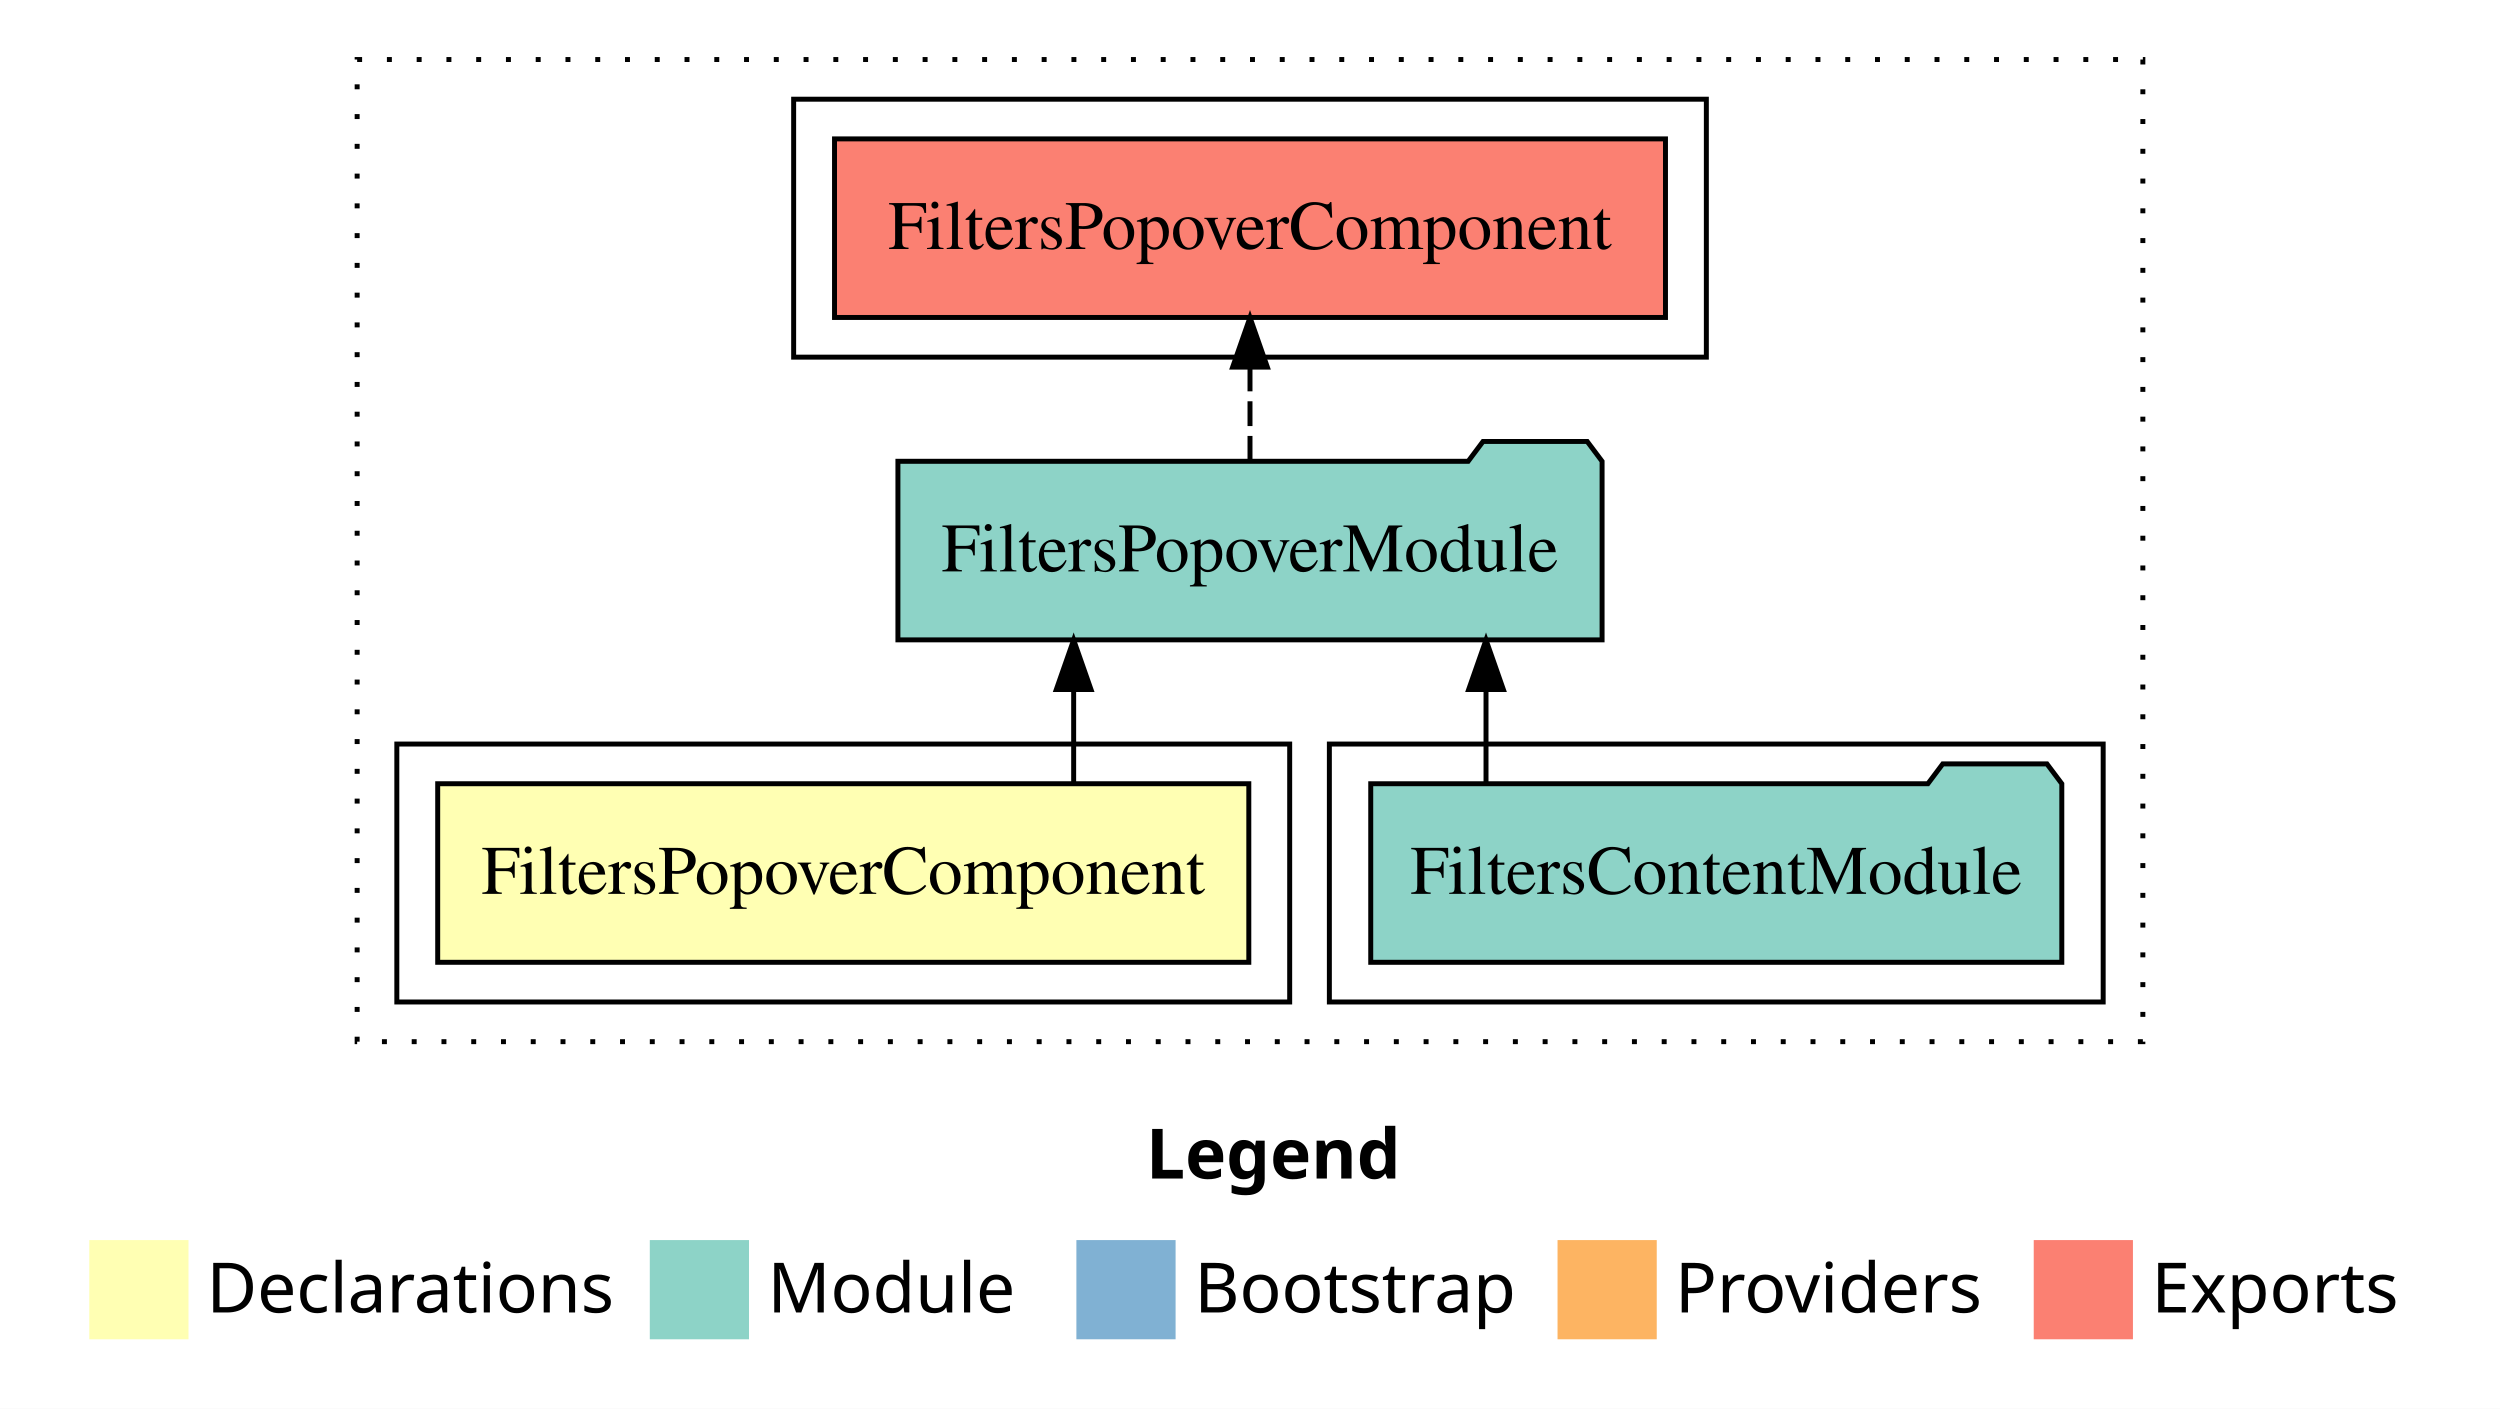
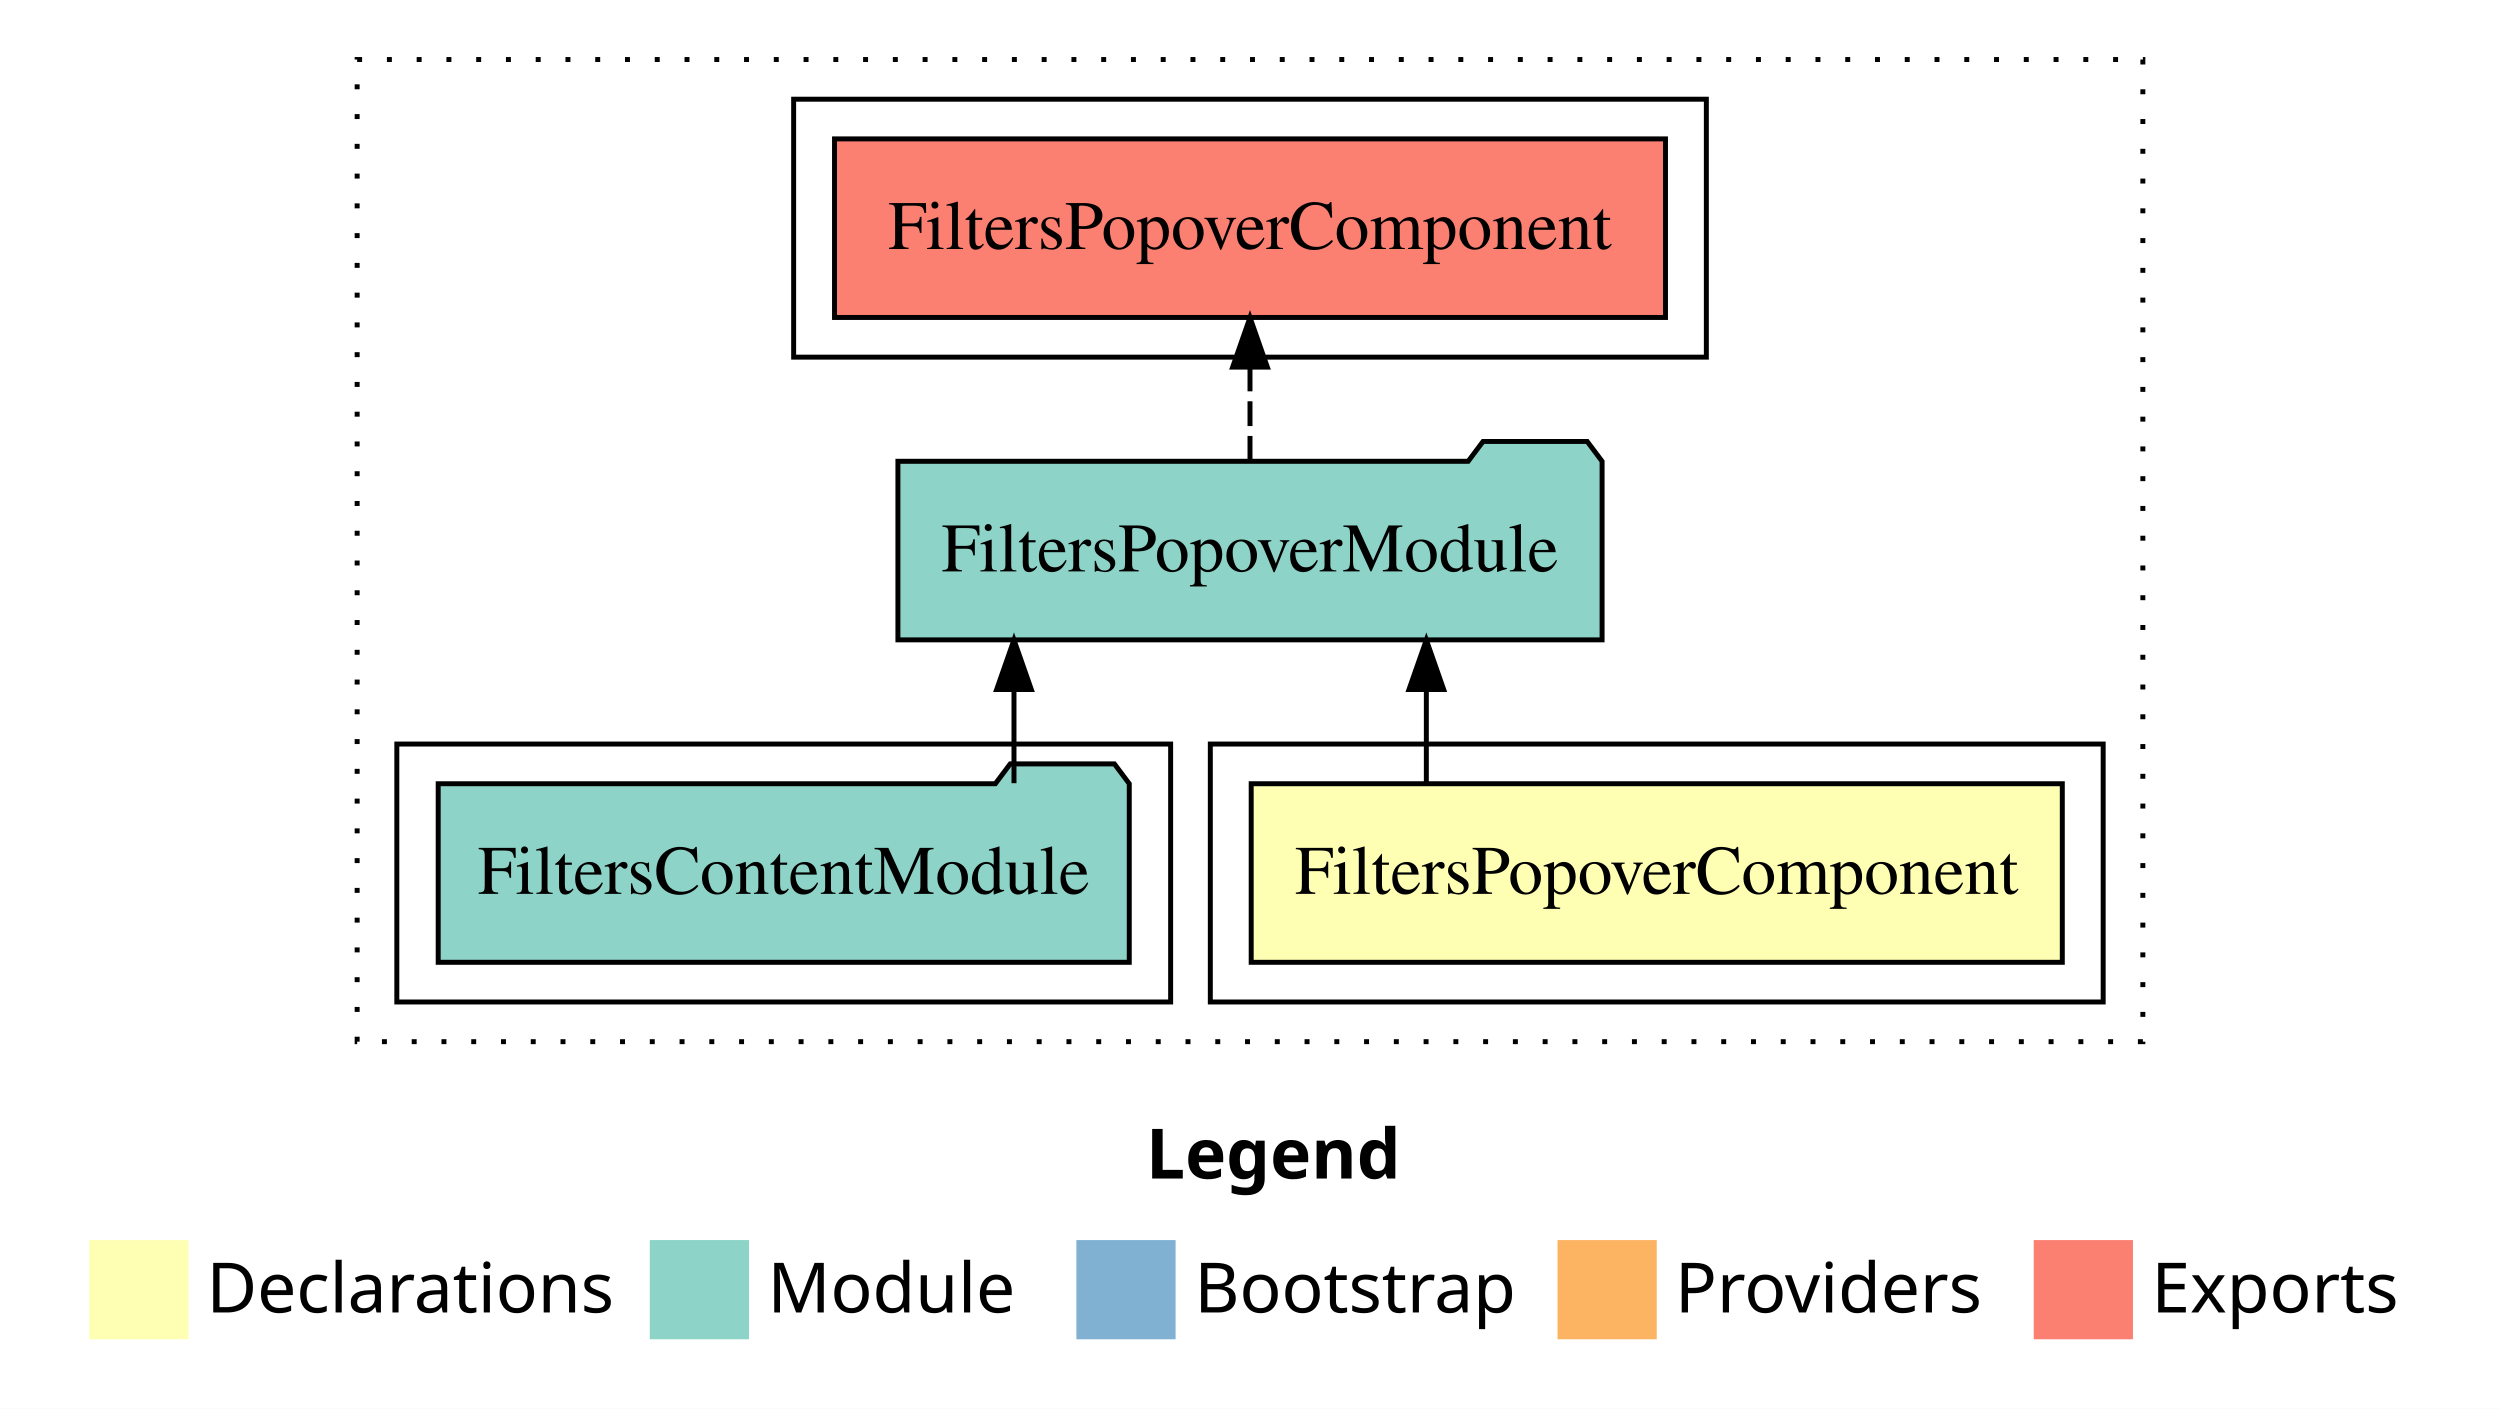
<svg xmlns="http://www.w3.org/2000/svg" width="504pt" height="284pt" viewBox="0.00 0.00 504.00 284.00">
  <g id="graph0" class="graph" transform="scale(1 1) rotate(0) translate(4 280)">
    <polygon fill="white" stroke="transparent" points="-4,4 -4,-280 500,-280 500,4 -4,4" />
    <text text-anchor="start" x="227.01" y="-42.4" font-family="Times-12" font-weight="bold" font-size="14.00">Legend</text>
    <polygon fill="#ffffb3" stroke="transparent" points="14,-10 14,-30 34,-30 34,-10 14,-10" />
    <text text-anchor="start" x="37.63" y="-15.4" font-family="Times-12" font-size="14.00">  Declarations</text>
    <polygon fill="#8dd3c7" stroke="transparent" points="127,-10 127,-30 147,-30 147,-10 127,-10" />
    <text text-anchor="start" x="150.73" y="-15.4" font-family="Times-12" font-size="14.00">  Module</text>
    <polygon fill="#80b1d3" stroke="transparent" points="213,-10 213,-30 233,-30 233,-10 213,-10" />
    <text text-anchor="start" x="236.78" y="-15.4" font-family="Times-12" font-size="14.00">  Bootstrap</text>
    <polygon fill="#fdb462" stroke="transparent" points="310,-10 310,-30 330,-30 330,-10 310,-10" />
    <text text-anchor="start" x="333.67" y="-15.4" font-family="Times-12" font-size="14.00">  Providers</text>
    <polygon fill="#fb8072" stroke="transparent" points="406,-10 406,-30 426,-30 426,-10 406,-10" />
    <text text-anchor="start" x="429.73" y="-15.4" font-family="Times-12" font-size="14.00">  Exports</text>
    <g id="clust1" class="cluster">
      <polygon fill="none" stroke="black" stroke-dasharray="1,5" points="68,-70 68,-268 428,-268 428,-70 68,-70" />
    </g>
+     <g id="clust2" class="cluster">
+       <polygon fill="none" stroke="black" points="240,-78 240,-130 420,-130 420,-78 240,-78" />
+     </g>
    <g id="clust4" class="cluster">
-       <polygon fill="none" stroke="black" points="264,-78 264,-130 420,-130 420,-78 264,-78" />
+       <polygon fill="none" stroke="black" points="76,-78 76,-130 232,-130 232,-78 76,-78" />
    </g>
    <g id="clust5" class="cluster">
      <polygon fill="none" stroke="black" points="156,-208 156,-260 340,-260 340,-208 156,-208" />
    </g>
-     <g id="clust2" class="cluster">
-       <polygon fill="none" stroke="black" points="76,-78 76,-130 256,-130 256,-78 76,-78" />
-     </g>
    <g id="node1" class="node">
-       <polygon fill="#ffffb3" stroke="black" points="247.76,-122 84.24,-122 84.24,-86 247.76,-86 247.76,-122" />
-       <text text-anchor="middle" x="166" y="-99.8" font-family="Times,serif" font-size="14.00">FiltersPopoverComponent</text>
+       <polygon fill="#ffffb3" stroke="black" points="411.76,-122 248.24,-122 248.24,-86 411.76,-86 411.76,-122" />
+       <text text-anchor="middle" x="330" y="-99.8" font-family="Times,serif" font-size="14.00">FiltersPopoverComponent</text>
    </g>
    <g id="node2" class="node">
      <polygon fill="#8dd3c7" stroke="black" points="318.98,-187 315.98,-191 294.98,-191 291.98,-187 177.02,-187 177.02,-151 318.98,-151 318.98,-187" />
      <text text-anchor="middle" x="248" y="-164.8" font-family="Times,serif" font-size="14.00">FiltersPopoverModule</text>
    </g>
    <g id="edge1" class="edge">
-       <path fill="none" stroke="black" d="M212.45,-122.11C212.45,-122.11 212.45,-140.99 212.45,-140.99" />
-       <polygon fill="black" stroke="black" points="208.95,-140.99 212.45,-150.99 215.95,-140.99 208.95,-140.99" />
+       <path fill="none" stroke="black" d="M283.55,-122.11C283.55,-122.11 283.55,-140.99 283.55,-140.99" />
+       <polygon fill="black" stroke="black" points="280.05,-140.99 283.55,-150.99 287.05,-140.99 280.05,-140.99" />
    </g>
    <g id="node4" class="node">
      <polygon fill="#fb8072" stroke="black" points="331.76,-252 164.24,-252 164.24,-216 331.76,-216 331.76,-252" />
      <text text-anchor="middle" x="248" y="-229.8" font-family="Times,serif" font-size="14.00">FiltersPopoverComponent </text>
    </g>
    <g id="edge3" class="edge">
      <path fill="none" stroke="black" stroke-dasharray="5,2" d="M248,-187.11C248,-187.11 248,-205.99 248,-205.99" />
      <polygon fill="black" stroke="black" points="244.5,-205.99 248,-215.99 251.5,-205.99 244.5,-205.99" />
    </g>
    <g id="node3" class="node">
-       <polygon fill="#8dd3c7" stroke="black" points="411.66,-122 408.66,-126 387.66,-126 384.66,-122 272.34,-122 272.34,-86 411.66,-86 411.66,-122" />
-       <text text-anchor="middle" x="342" y="-99.8" font-family="Times,serif" font-size="14.00">FiltersContentModule</text>
+       <polygon fill="#8dd3c7" stroke="black" points="223.66,-122 220.66,-126 199.66,-126 196.66,-122 84.34,-122 84.34,-86 223.66,-86 223.66,-122" />
+       <text text-anchor="middle" x="154" y="-99.8" font-family="Times,serif" font-size="14.00">FiltersContentModule</text>
    </g>
    <g id="edge2" class="edge">
-       <path fill="none" stroke="black" d="M295.58,-122.11C295.58,-122.11 295.58,-140.99 295.58,-140.99" />
-       <polygon fill="black" stroke="black" points="292.08,-140.99 295.58,-150.99 299.08,-140.99 292.08,-140.99" />
+       <path fill="none" stroke="black" d="M200.42,-122.11C200.42,-122.11 200.42,-140.99 200.42,-140.99" />
+       <polygon fill="black" stroke="black" points="196.92,-140.99 200.42,-150.99 203.92,-140.99 196.92,-140.99" />
    </g>
  </g>
</svg>
